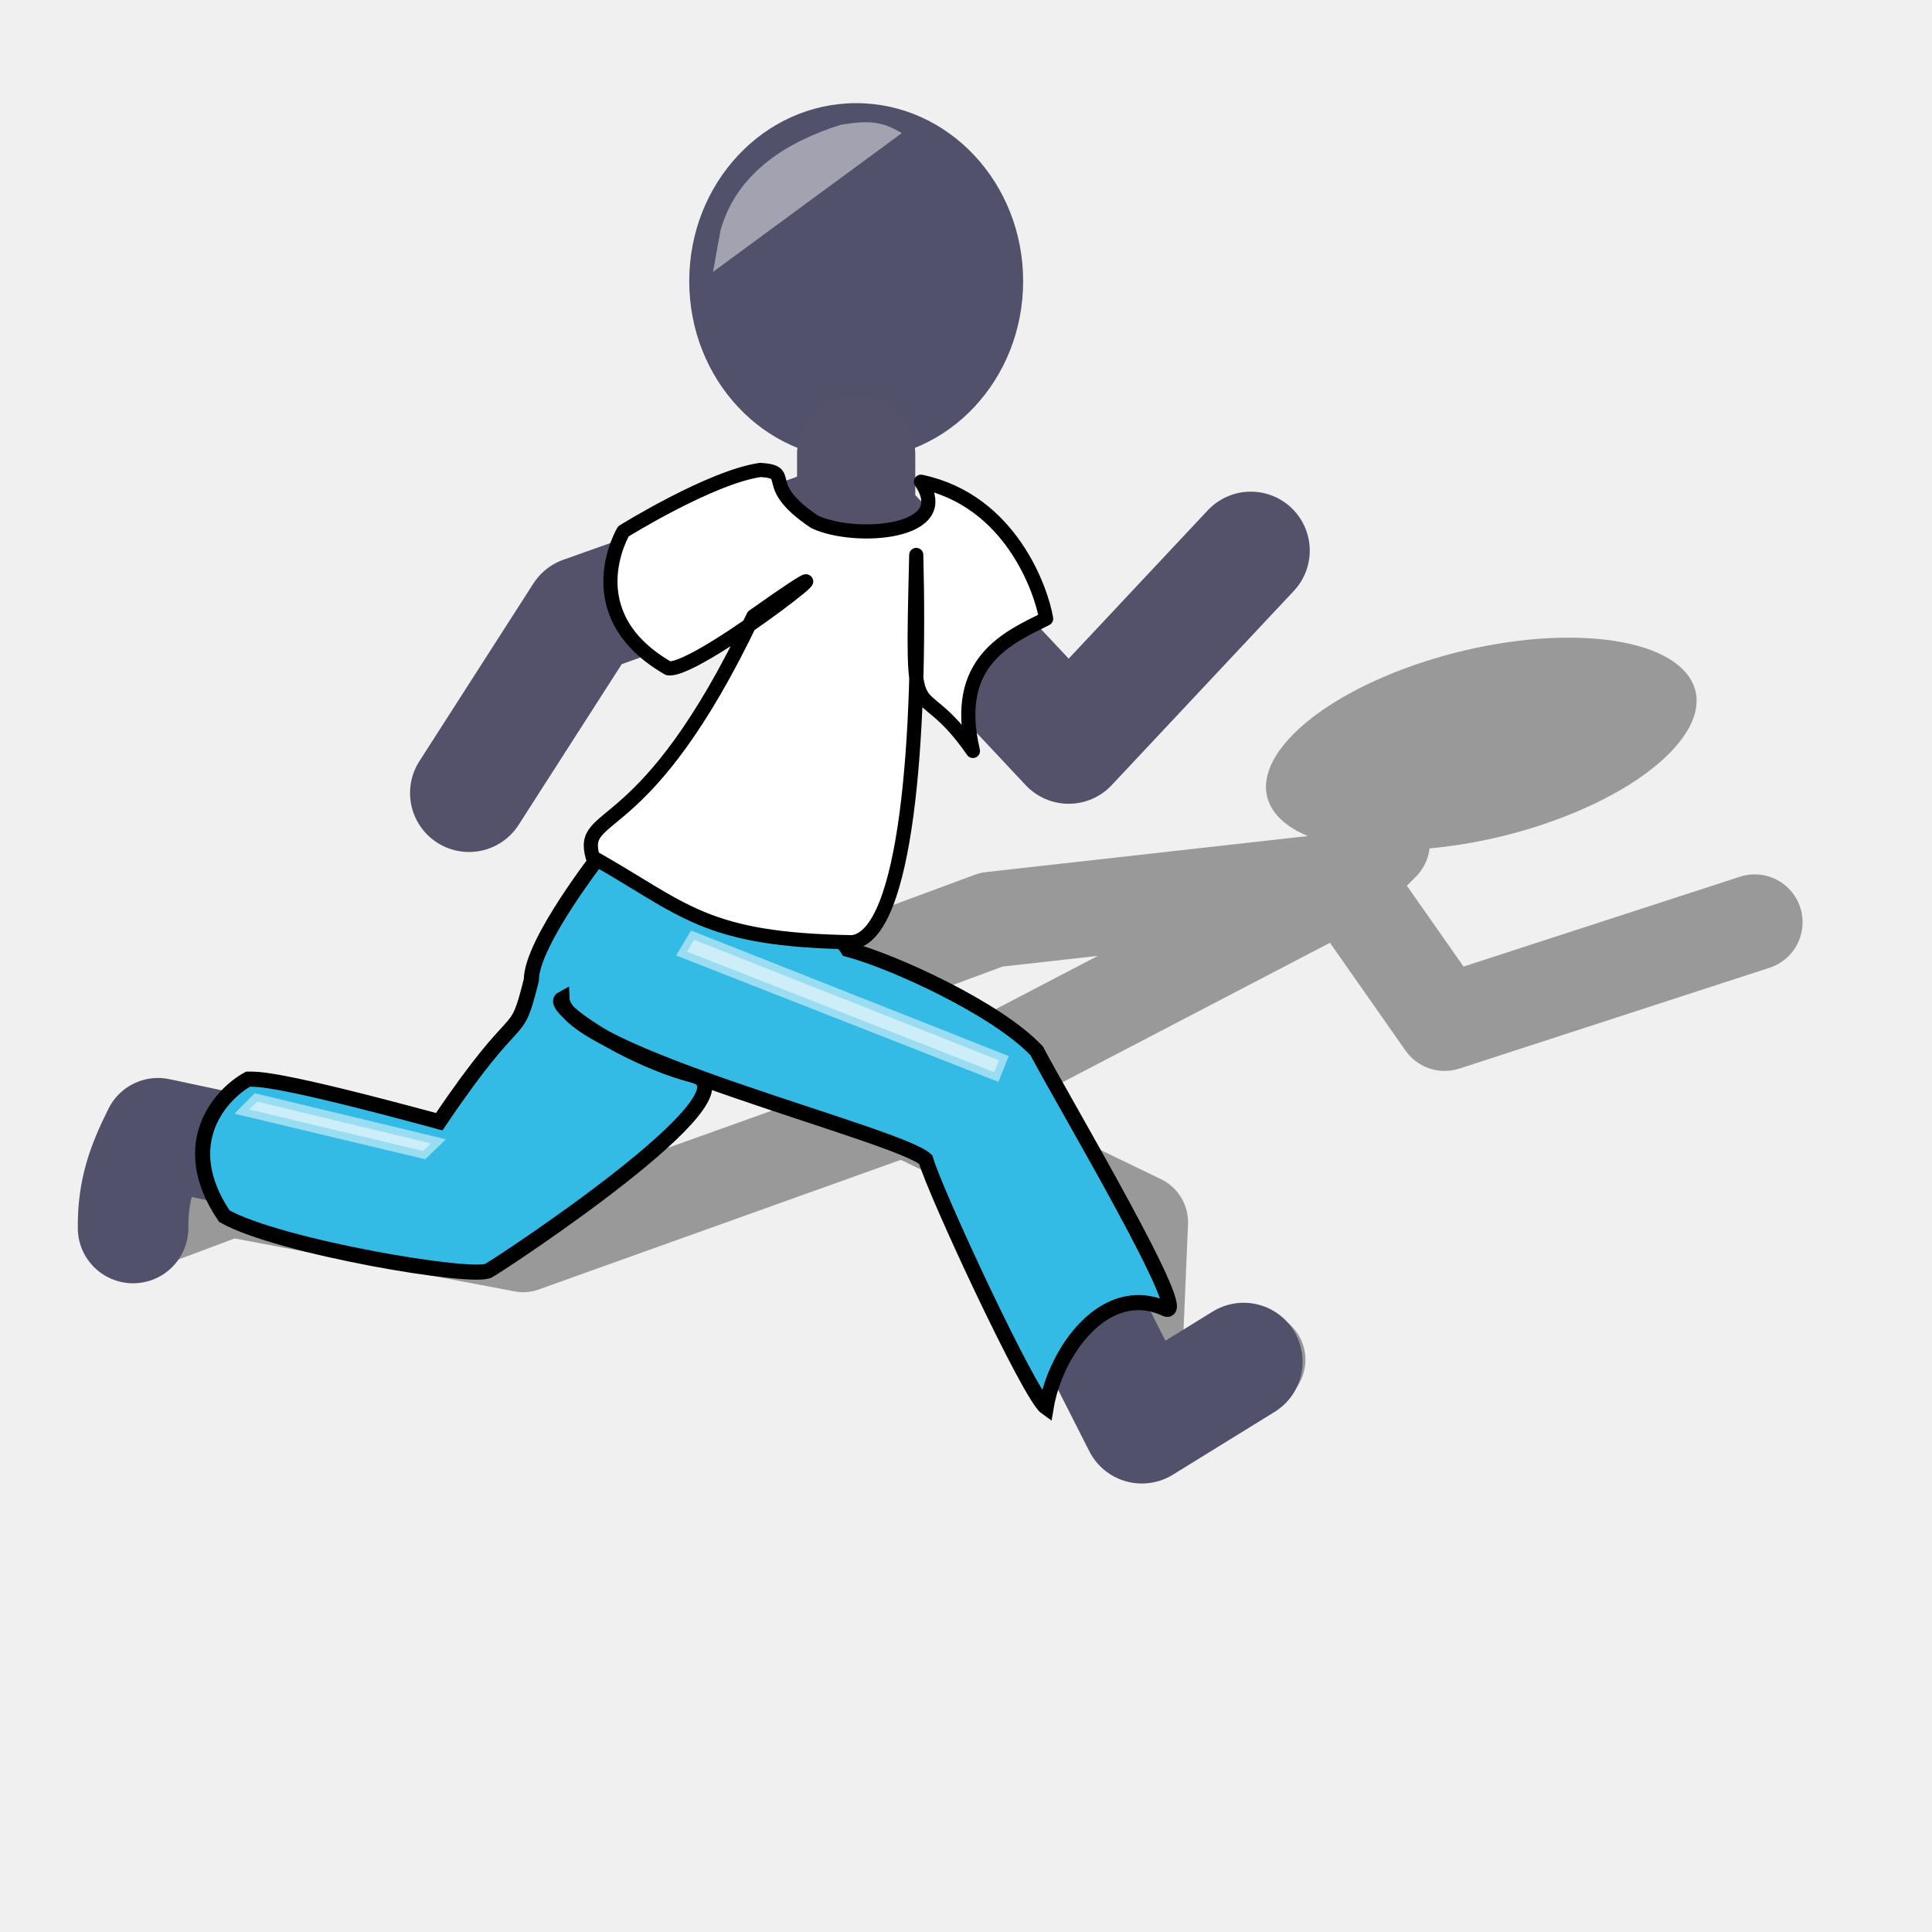
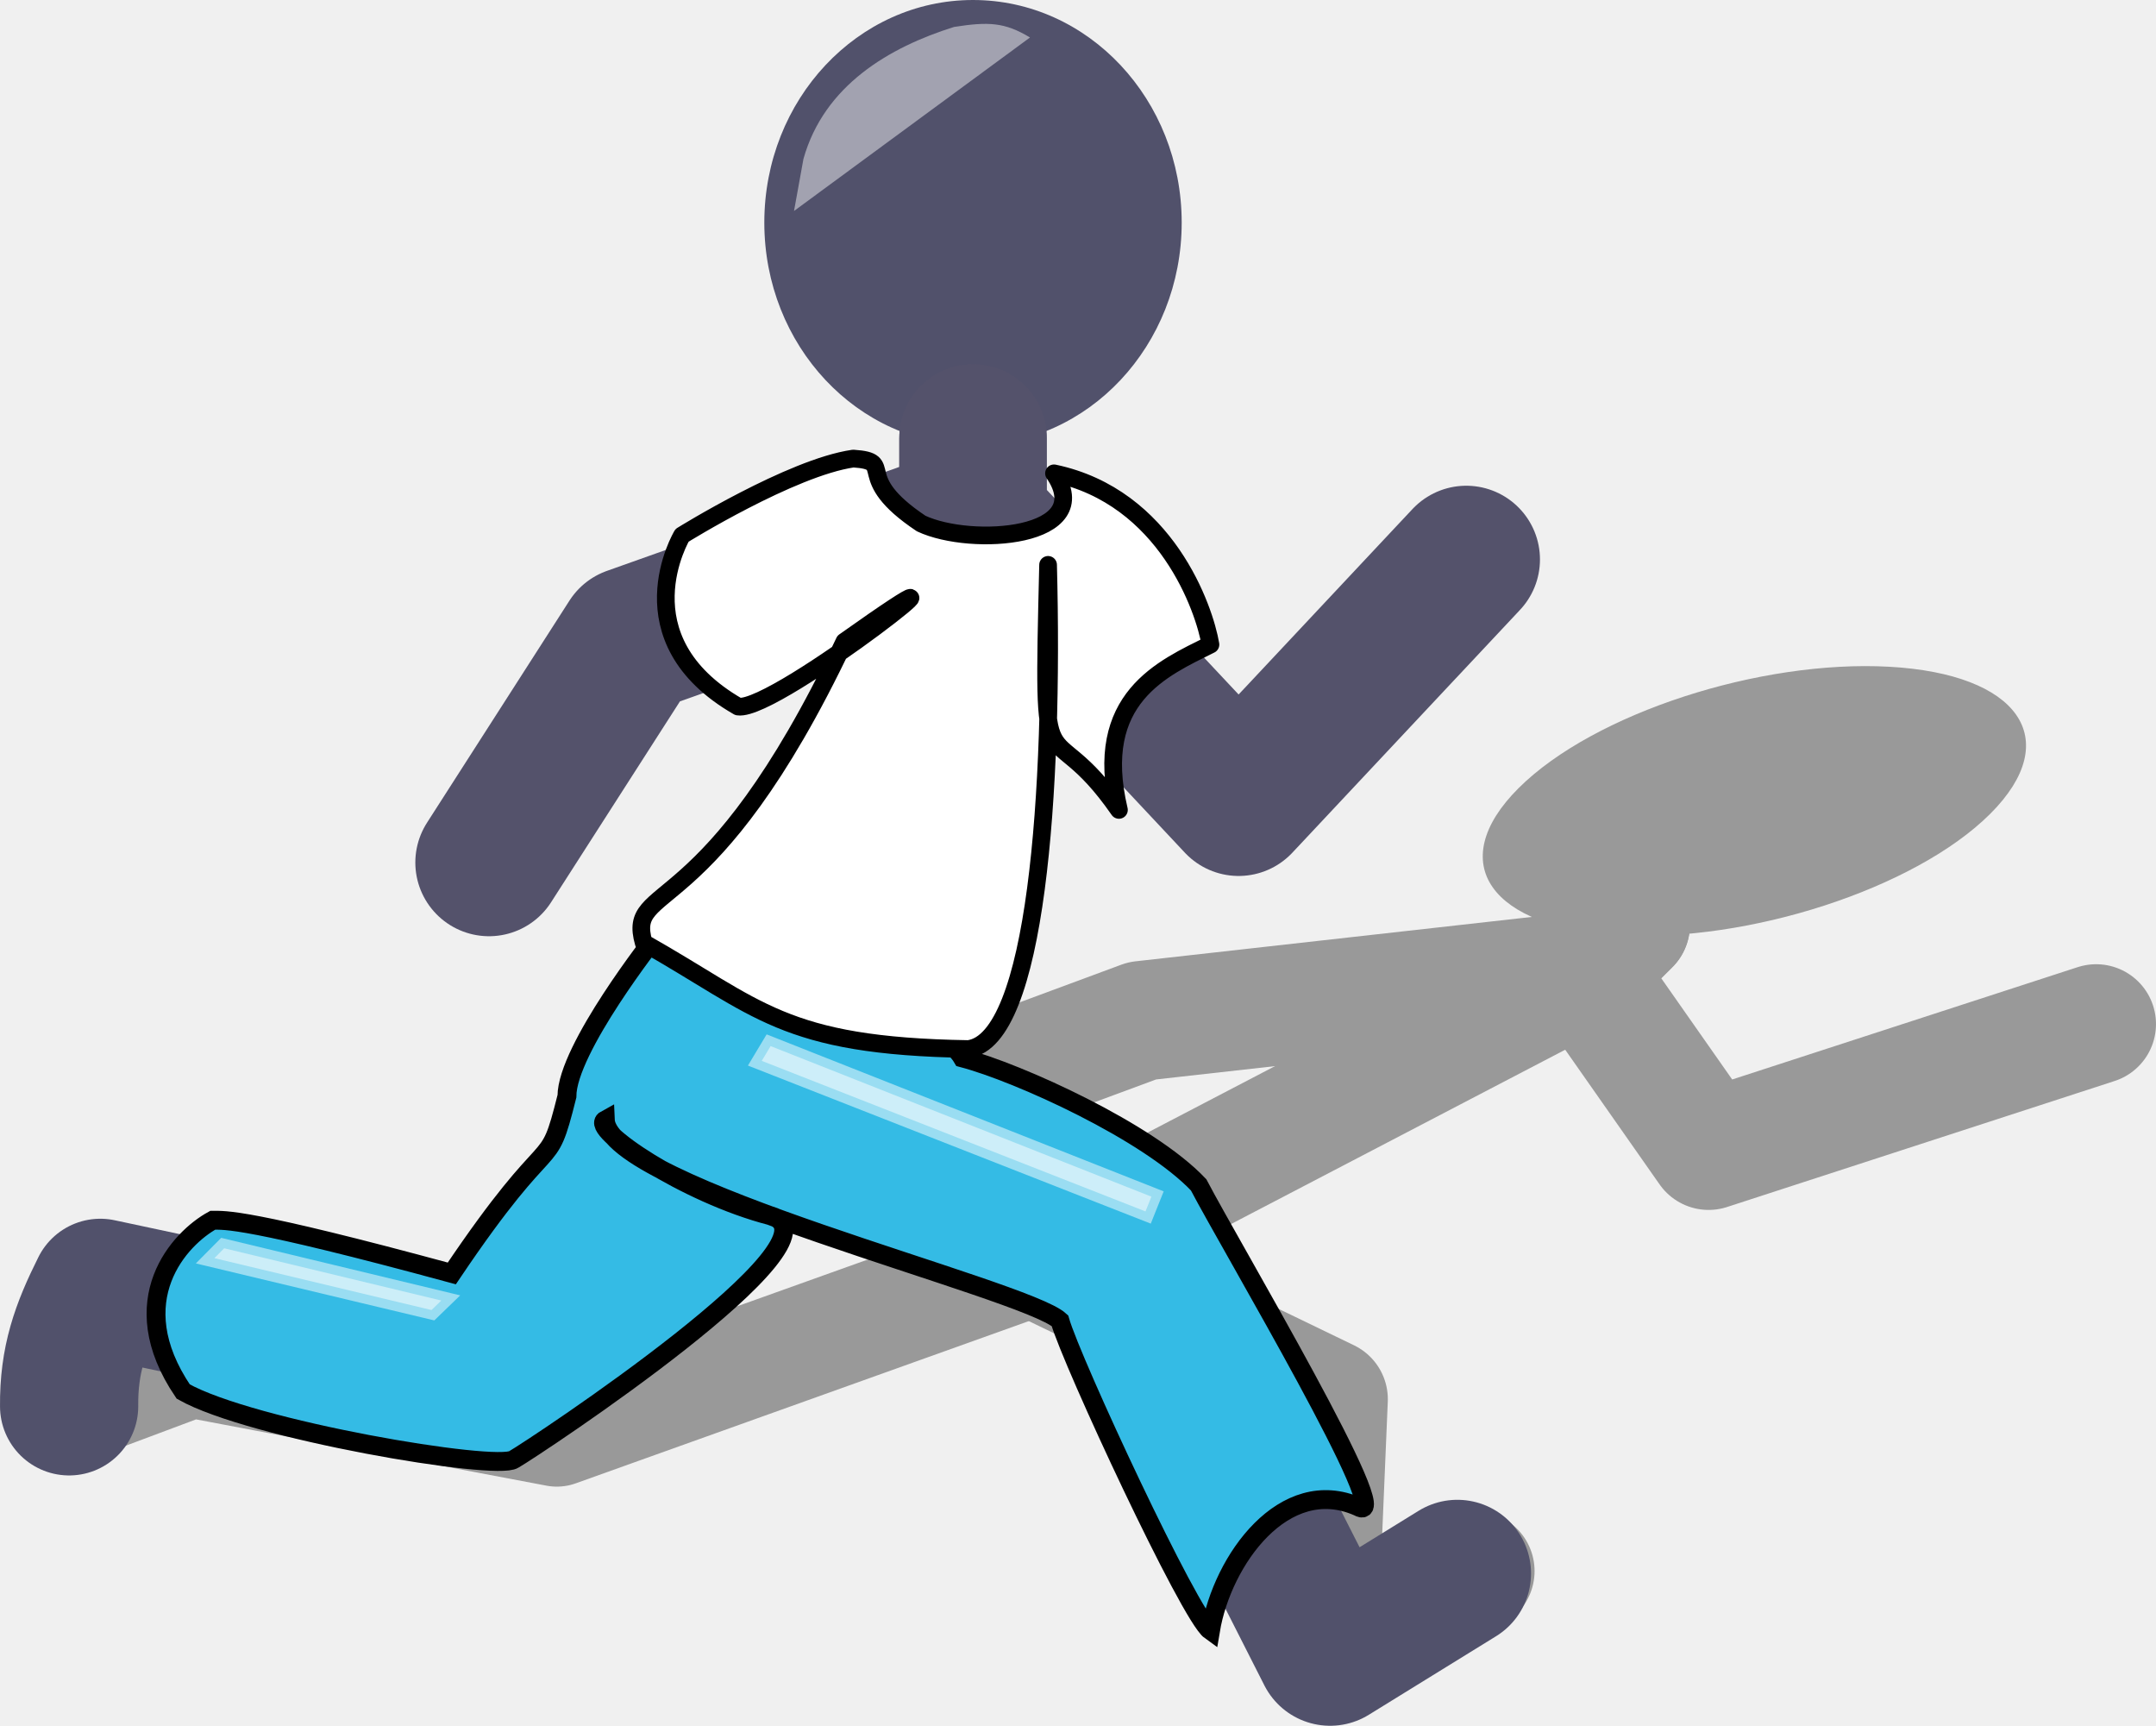
- <svg xmlns="http://www.w3.org/2000/svg" xmlns:xlink="http://www.w3.org/1999/xlink" id="svg1" width="128pt" height="128pt">
+ <svg xmlns="http://www.w3.org/2000/svg" xmlns:xlink="http://www.w3.org/1999/xlink" id="svg1" width="114.273pt" height="91.452pt" version="1.1">
  <defs id="defs3">
    <linearGradient id="linearGradient843">
      <stop style="stop-color:#000;stop-opacity:1;" offset="0" id="stop844" />
      <stop style="stop-color:#fff;stop-opacity:1;" offset="1" id="stop845" />
    </linearGradient>
    <linearGradient xlink:href="#linearGradient843" id="linearGradient846" x1="0.907" y1="0.891" x2="0.384" y2="0.209" />
  </defs>
-   <path style="fill:#999999;fill-rule:evenodd;stroke:#999999;stroke-width:1.261;fill-opacity:1;stroke-opacity:1;stroke-dasharray:none;" id="path831" d="M 120.472 23.583 A 19.488 19.488 0 1 0 81.496,23.583 A 19.488 19.488 0 1 0 120.472 23.583 z" transform="matrix(0.822557,4.515184e-2,-0.465747,0.463909,58.77116,50.20718)" />
-   <path style="fill:none;fill-rule:evenodd;stroke:#999999;stroke-width:8.457;stroke-linecap:round;stroke-linejoin:round;stroke-opacity:1;" d="M 122.068,74.458 L 120.417,76.102 L 118.767,77.745 L 87.585,81.237 L 63.11,90.3" id="path832" />
-   <path style="fill:none;fill-rule:evenodd;stroke:#999999;stroke-width:8.457;stroke-linecap:round;stroke-linejoin:round;stroke-opacity:1;" d="M 122.068,74.458 L 118.767,77.745 L 127.617,90.372 L 155.006,81.469" id="path833" />
-   <path style="fill:none;fill-rule:evenodd;stroke:#999999;stroke-width:8.457;stroke-linecap:round;stroke-linejoin:round;stroke-opacity:1;" d="M 117.952,78.268 L 79.826,98.154" id="path834" />
-   <path style="fill:none;fill-rule:evenodd;stroke:#999999;stroke-width:7.932;stroke-linecap:round;stroke-linejoin:round;stroke-opacity:1;" d="M 79.826,98.154 L 46.222,110.185 L 20.376,105.297 L 11.271,108.706" id="path835" />
-   <path style="fill:none;fill-rule:evenodd;stroke:#999999;stroke-width:8.457;stroke-linecap:round;stroke-linejoin:round;stroke-opacity:1;" d="M 79.927,97.93 L 100.72,107.973 L 99.99,125.275 L 111.09,120.118" id="path836" />
-   <path style="fill-rule:evenodd;stroke:none;stroke-width:1.253;stroke-opacity:1;fill:#51516b;fill-opacity:1;stroke-dasharray:none;" id="path825" d="M 120.472 23.583 A 19.488 19.488 0 1 0 81.496,23.583 A 19.488 19.488 0 1 0 120.472 23.583 z" transform="matrix(0.756772,0,0,0.80698,-0.788815,5.808035)" />
-   <path style="fill:none;fill-rule:evenodd;stroke:#54526b;stroke-width:10.416;stroke-linecap:round;stroke-linejoin:round;stroke-opacity:1;" d="M 75.633,40.061 L 75.633,42.92 L 75.633,45.78 L 51.5,54.358 L 41.43,70.054" id="path826" />
-   <path style="fill:none;fill-rule:evenodd;stroke:#54526b;stroke-width:10.416;stroke-linecap:round;stroke-linejoin:round;stroke-opacity:1;" d="M 75.633,40.061 L 75.633,45.78 L 94.404,65.795 L 110.492,48.639" id="path827" />
-   <path style="fill:none;fill-rule:evenodd;stroke:#54526b;stroke-width:10.416;stroke-linecap:round;stroke-linejoin:round;stroke-opacity:1;" d="M 75.381,46.715 L 59.544,82.952" id="path828" />
-   <path style="fill:none;fill-rule:evenodd;stroke:#51516b;stroke-width:9.768;stroke-linecap:round;stroke-linejoin:round;stroke-opacity:1;" d="M 59.544,82.952 C 53.288,90.577 47.031,98.202 40.774,105.827 C 31.836,103.92 22.898,102.014 13.959,100.108 C 12.529,102.967 11.725,105.201 11.756,108.477" id="path845" />
-   <path style="fill:none;fill-rule:evenodd;stroke:#51516b;stroke-width:10.416;stroke-linecap:round;stroke-linejoin:round;stroke-opacity:1;" d="M 59.436,82.572 C 68.41,87.464 77.385,92.356 86.359,97.249 C 91.196,106.779 96.033,116.309 100.869,125.84 C 103.867,123.99 106.864,122.14 109.861,120.29" id="path844" />
-   <path style="fill:#34bbe5;fill-rule:evenodd;stroke:#000000;stroke-opacity:1;stroke-width:1pt;stroke-linejoin:miter;stroke-linecap:butt;fill-opacity:1;" d="M 53.194,75.306 C 53.194,75.306 46.936,83.233 46.936,86.571 C 45.476,92.412 46.102,88.24 38.801,99.087 C 24.198,95.124 22.738,95.332 21.904,95.332 C 19.609,96.584 15.437,100.965 19.817,107.432 C 24.615,110.143 41.93,113.064 43.181,112.229 C 44.641,111.395 66.955,96.654 61.356,95.02 C 55.28,93.455 48.501,88.866 49.648,88.24 C 49.857,93.038 79.27,100.13 81.773,102.425 C 82.608,105.346 90.952,123.286 92.412,124.329 C 93.246,119.322 97.627,113.272 102.842,115.567 C 105.763,117.236 93.872,97.21 91.578,92.829 C 88.031,89.074 78.853,84.902 74.889,83.859 C 72.595,79.896 53.194,75.306 53.194,75.306 z " id="path838" />
-   <path style="fill:#ffffff;fill-rule:evenodd;stroke:#000000;stroke-opacity:1;stroke-width:1.25;stroke-linejoin:round;stroke-linecap:round;fill-opacity:1;stroke-dasharray:none;" d="M 55.072,46.936 C 55.072,46.936 50.691,54.237 59.035,59.035 C 61.747,59.452 79.478,45.267 66.545,54.446 C 56.949,74.681 51.108,71.343 52.36,75.724 C 60.495,80.313 62.164,83.025 75.306,83.233 C 80.104,82.608 81.356,65.085 80.939,49.022 C 80.522,66.128 80.73,58.827 85.945,66.336 C 84.068,58.409 89.074,56.323 92.412,54.654 C 91.995,52.151 89.283,44.224 81.356,42.555 C 84.485,47.145 75.515,47.771 71.969,46.102 C 66.962,42.764 70.3,41.721 67.171,41.512 C 62.79,42.138 55.072,46.936 55.072,46.936 z " id="path837" />
-   <path style="fill-rule:evenodd;stroke:#ffffff;stroke-width:1pt;fill:#ffffff;fill-opacity:0.503;stroke-opacity:0.503;" d="M 88.24,93.664 L 61.33,83.025 L 60.704,84.068 L 87.823,94.707 L 88.24,93.664 z " id="path840" />
-   <path style="fill:#ffffff;fill-rule:evenodd;stroke:#ffffff;stroke-width:1pt;fill-opacity:0.497;stroke-opacity:0.497;" d="M 38.058,101.002 L 22.713,97.309 L 22.02,98.007 L 37.363,101.673 L 38.058,101.002 z " id="path841" />
-   <path style="fill:#ffffff;fill-rule:evenodd;stroke:none;stroke-width:1pt;fill-opacity:0.465;stroke-opacity:0.497;" d="M 74.3,11.015 C 69.707,12.454 65.114,15.144 63.651,20.338 L 62.984,24.02 L 79.66,11.761 C 77.873,10.678 76.712,10.638 74.3,11.015 z " id="path842" />
+   <ellipse style="fill:#999999;fill-opacity:1;fill-rule:evenodd;stroke:#999999;stroke-width:1.261;stroke-dasharray:none;stroke-opacity:1" id="path831" transform="matrix(0.9984968,0.05480954,-0.7085034,0.7057074,0,0)" cx="171.616" cy="66.867" rx="16.054" ry="12.811" />
+   <path style="fill:none;fill-rule:evenodd;stroke:#999999;stroke-width:8.457;stroke-linecap:round;stroke-linejoin:round;stroke-opacity:1" d="m 115.197,65.346 -1.65,1.644 -1.65,1.644 -31.182,3.491 -24.475,9.063" id="path832" />
+   <path style="fill:none;fill-rule:evenodd;stroke:#999999;stroke-width:8.457;stroke-linecap:round;stroke-linejoin:round;stroke-opacity:1" d="m 115.197,65.346 -3.301,3.288 8.85,12.626 27.389,-8.903" id="path833" />
+   <path style="fill:none;fill-rule:evenodd;stroke:#999999;stroke-width:8.457;stroke-linecap:round;stroke-linejoin:round;stroke-opacity:1" d="M 111.081,69.156 72.955,89.042" id="path834" />
+   <path style="fill:none;fill-rule:evenodd;stroke:#999999;stroke-width:7.932;stroke-linecap:round;stroke-linejoin:round;stroke-opacity:1" d="M 72.955,89.042 39.351,101.073 13.505,96.185 4.4,99.593" id="path835" />
+   <path style="fill:none;fill-rule:evenodd;stroke:#999999;stroke-width:8.457;stroke-linecap:round;stroke-linejoin:round;stroke-opacity:1" d="M 73.056,88.817 93.849,98.861 93.119,116.163 104.219,111.006" id="path836" />
+   <ellipse style="fill:#51516b;fill-opacity:1;fill-rule:evenodd;stroke:none;stroke-width:1.253;stroke-dasharray:none;stroke-opacity:1" id="path825" cx="68.762" cy="15.727" rx="14.748" ry="15.727" />
+   <path style="fill:none;fill-rule:evenodd;stroke:#54526b;stroke-width:10.416;stroke-linecap:round;stroke-linejoin:round;stroke-opacity:1" d="m 68.762,30.949 v 2.859 2.859 L 44.629,45.246 34.559,60.942" id="path826" />
+   <path style="fill:none;fill-rule:evenodd;stroke:#54526b;stroke-width:10.416;stroke-linecap:round;stroke-linejoin:round;stroke-opacity:1" d="m 68.762,30.949 v 5.719 l 18.77,20.016 16.089,-17.156" id="path827" />
+   <path style="fill:none;fill-rule:evenodd;stroke:#54526b;stroke-width:10.416;stroke-linecap:round;stroke-linejoin:round;stroke-opacity:1" d="M 68.51,37.603 52.673,73.839" id="path828" />
+   <path style="fill:none;fill-rule:evenodd;stroke:#51516b;stroke-width:9.768;stroke-linecap:round;stroke-linejoin:round;stroke-opacity:1" d="m 52.673,73.839 c -6.257,7.625 -12.514,15.25 -18.77,22.875 -8.938,-1.906 -17.877,-3.813 -26.815,-5.719 -1.43,2.859 -2.234,5.093 -2.203,8.37" id="path845" />
+   <path style="fill:none;fill-rule:evenodd;stroke:#51516b;stroke-width:10.416;stroke-linecap:round;stroke-linejoin:round;stroke-opacity:1" d="m 52.565,73.46 c 8.974,4.892 17.949,9.785 26.923,14.677 4.837,9.53 9.673,19.061 14.51,28.591 2.997,-1.85 5.994,-3.7 8.992,-5.55" id="path844" />
+   <path style="fill:#34bbe5;fill-opacity:1;fill-rule:evenodd;stroke:#000000;stroke-width:1pt;stroke-linecap:butt;stroke-linejoin:miter;stroke-opacity:1" d="m 46.323,66.194 c 0,0 -6.258,7.927 -6.258,11.265 -1.46,5.841 -0.834,1.669 -8.136,12.516 C 17.327,86.012 15.867,86.22 15.033,86.22 c -2.295,1.252 -6.467,5.632 -2.086,12.099 4.798,2.712 22.112,5.632 23.364,4.798 1.46,-0.834 23.774,-15.576 18.175,-17.21 -6.076,-1.565 -12.855,-6.154 -11.708,-6.78 0.209,4.798 29.622,11.89 32.125,14.185 0.834,2.92 9.179,20.86 10.639,21.904 0.834,-5.007 5.215,-11.056 10.43,-8.761 C 98.892,108.124 87.001,88.098 84.707,83.717 81.16,79.962 71.982,75.79 68.018,74.747 65.724,70.783 46.323,66.194 46.323,66.194 Z" id="path838" />
+   <path style="fill:#ffffff;fill-opacity:1;fill-rule:evenodd;stroke:#000000;stroke-width:1.25;stroke-linecap:round;stroke-linejoin:round;stroke-dasharray:none;stroke-opacity:1" d="m 48.201,37.824 c 0,0 -4.381,7.301 3.963,12.099 2.712,0.417 20.443,-13.768 7.51,-4.589 -9.596,20.235 -15.437,16.897 -14.185,21.278 8.136,4.589 9.804,7.301 22.947,7.51 4.798,-0.626 6.05,-18.149 5.632,-34.211 -0.417,17.106 -0.209,9.804 5.007,17.314 -1.877,-7.927 3.129,-10.013 6.467,-11.682 -0.417,-2.503 -3.129,-10.43 -11.056,-12.099 3.129,4.589 -5.841,5.215 -9.387,3.546 -5.007,-3.338 -1.669,-4.381 -4.798,-4.589 -4.381,0.626 -12.099,5.424 -12.099,5.424 z" id="path837" />
+   <path style="fill:#ffffff;fill-opacity:0.503;fill-rule:evenodd;stroke:#ffffff;stroke-width:1pt;stroke-opacity:0.503" d="M 81.369,84.551 54.459,73.913 53.833,74.956 80.952,85.594 Z" id="path840" />
+   <path style="fill:#ffffff;fill-opacity:0.497;fill-rule:evenodd;stroke:#ffffff;stroke-width:1pt;stroke-opacity:0.497" d="m 31.187,91.89 -15.345,-3.693 -0.693,0.699 15.343,3.666 z" id="path841" />
+   <path style="fill:#ffffff;fill-opacity:0.465;fill-rule:evenodd;stroke:none;stroke-width:1pt;stroke-opacity:0.497" d="m 67.429,1.902 c -4.593,1.439 -9.186,4.13 -10.649,9.324 L 56.113,14.907 72.789,2.649 c -1.787,-1.083 -2.947,-1.123 -5.36,-0.746 z" id="path842" />
</svg>
